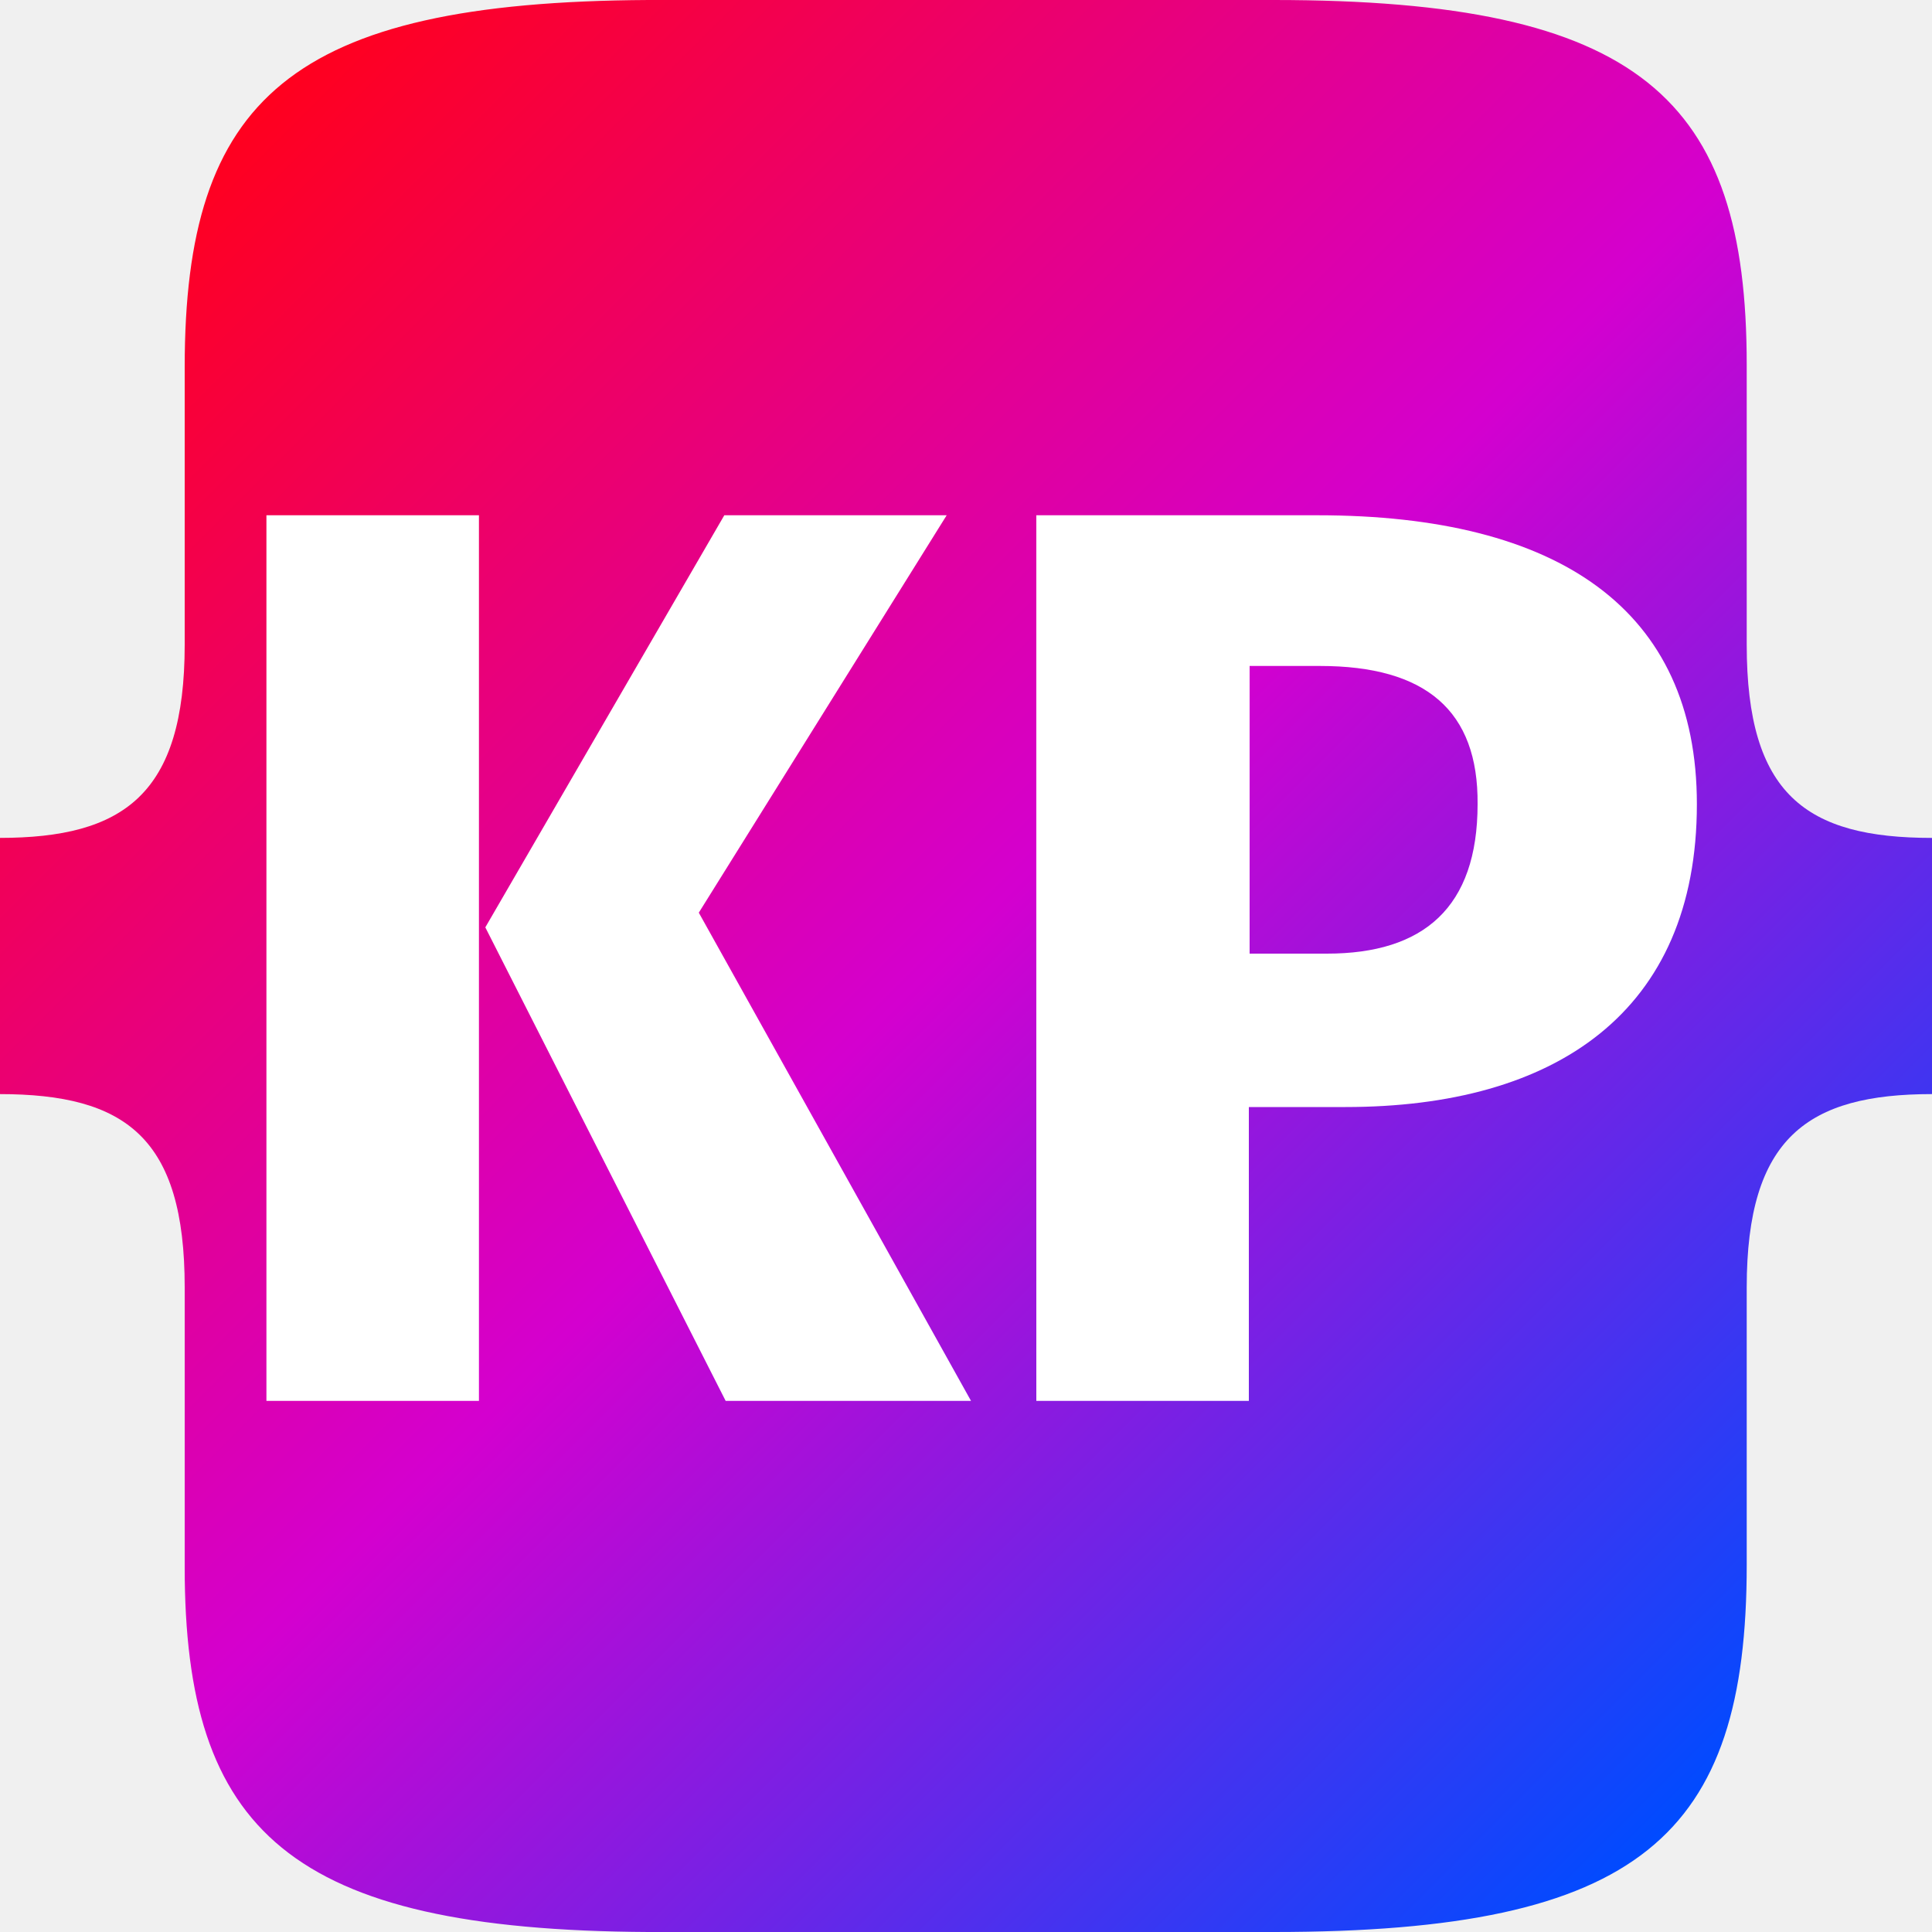
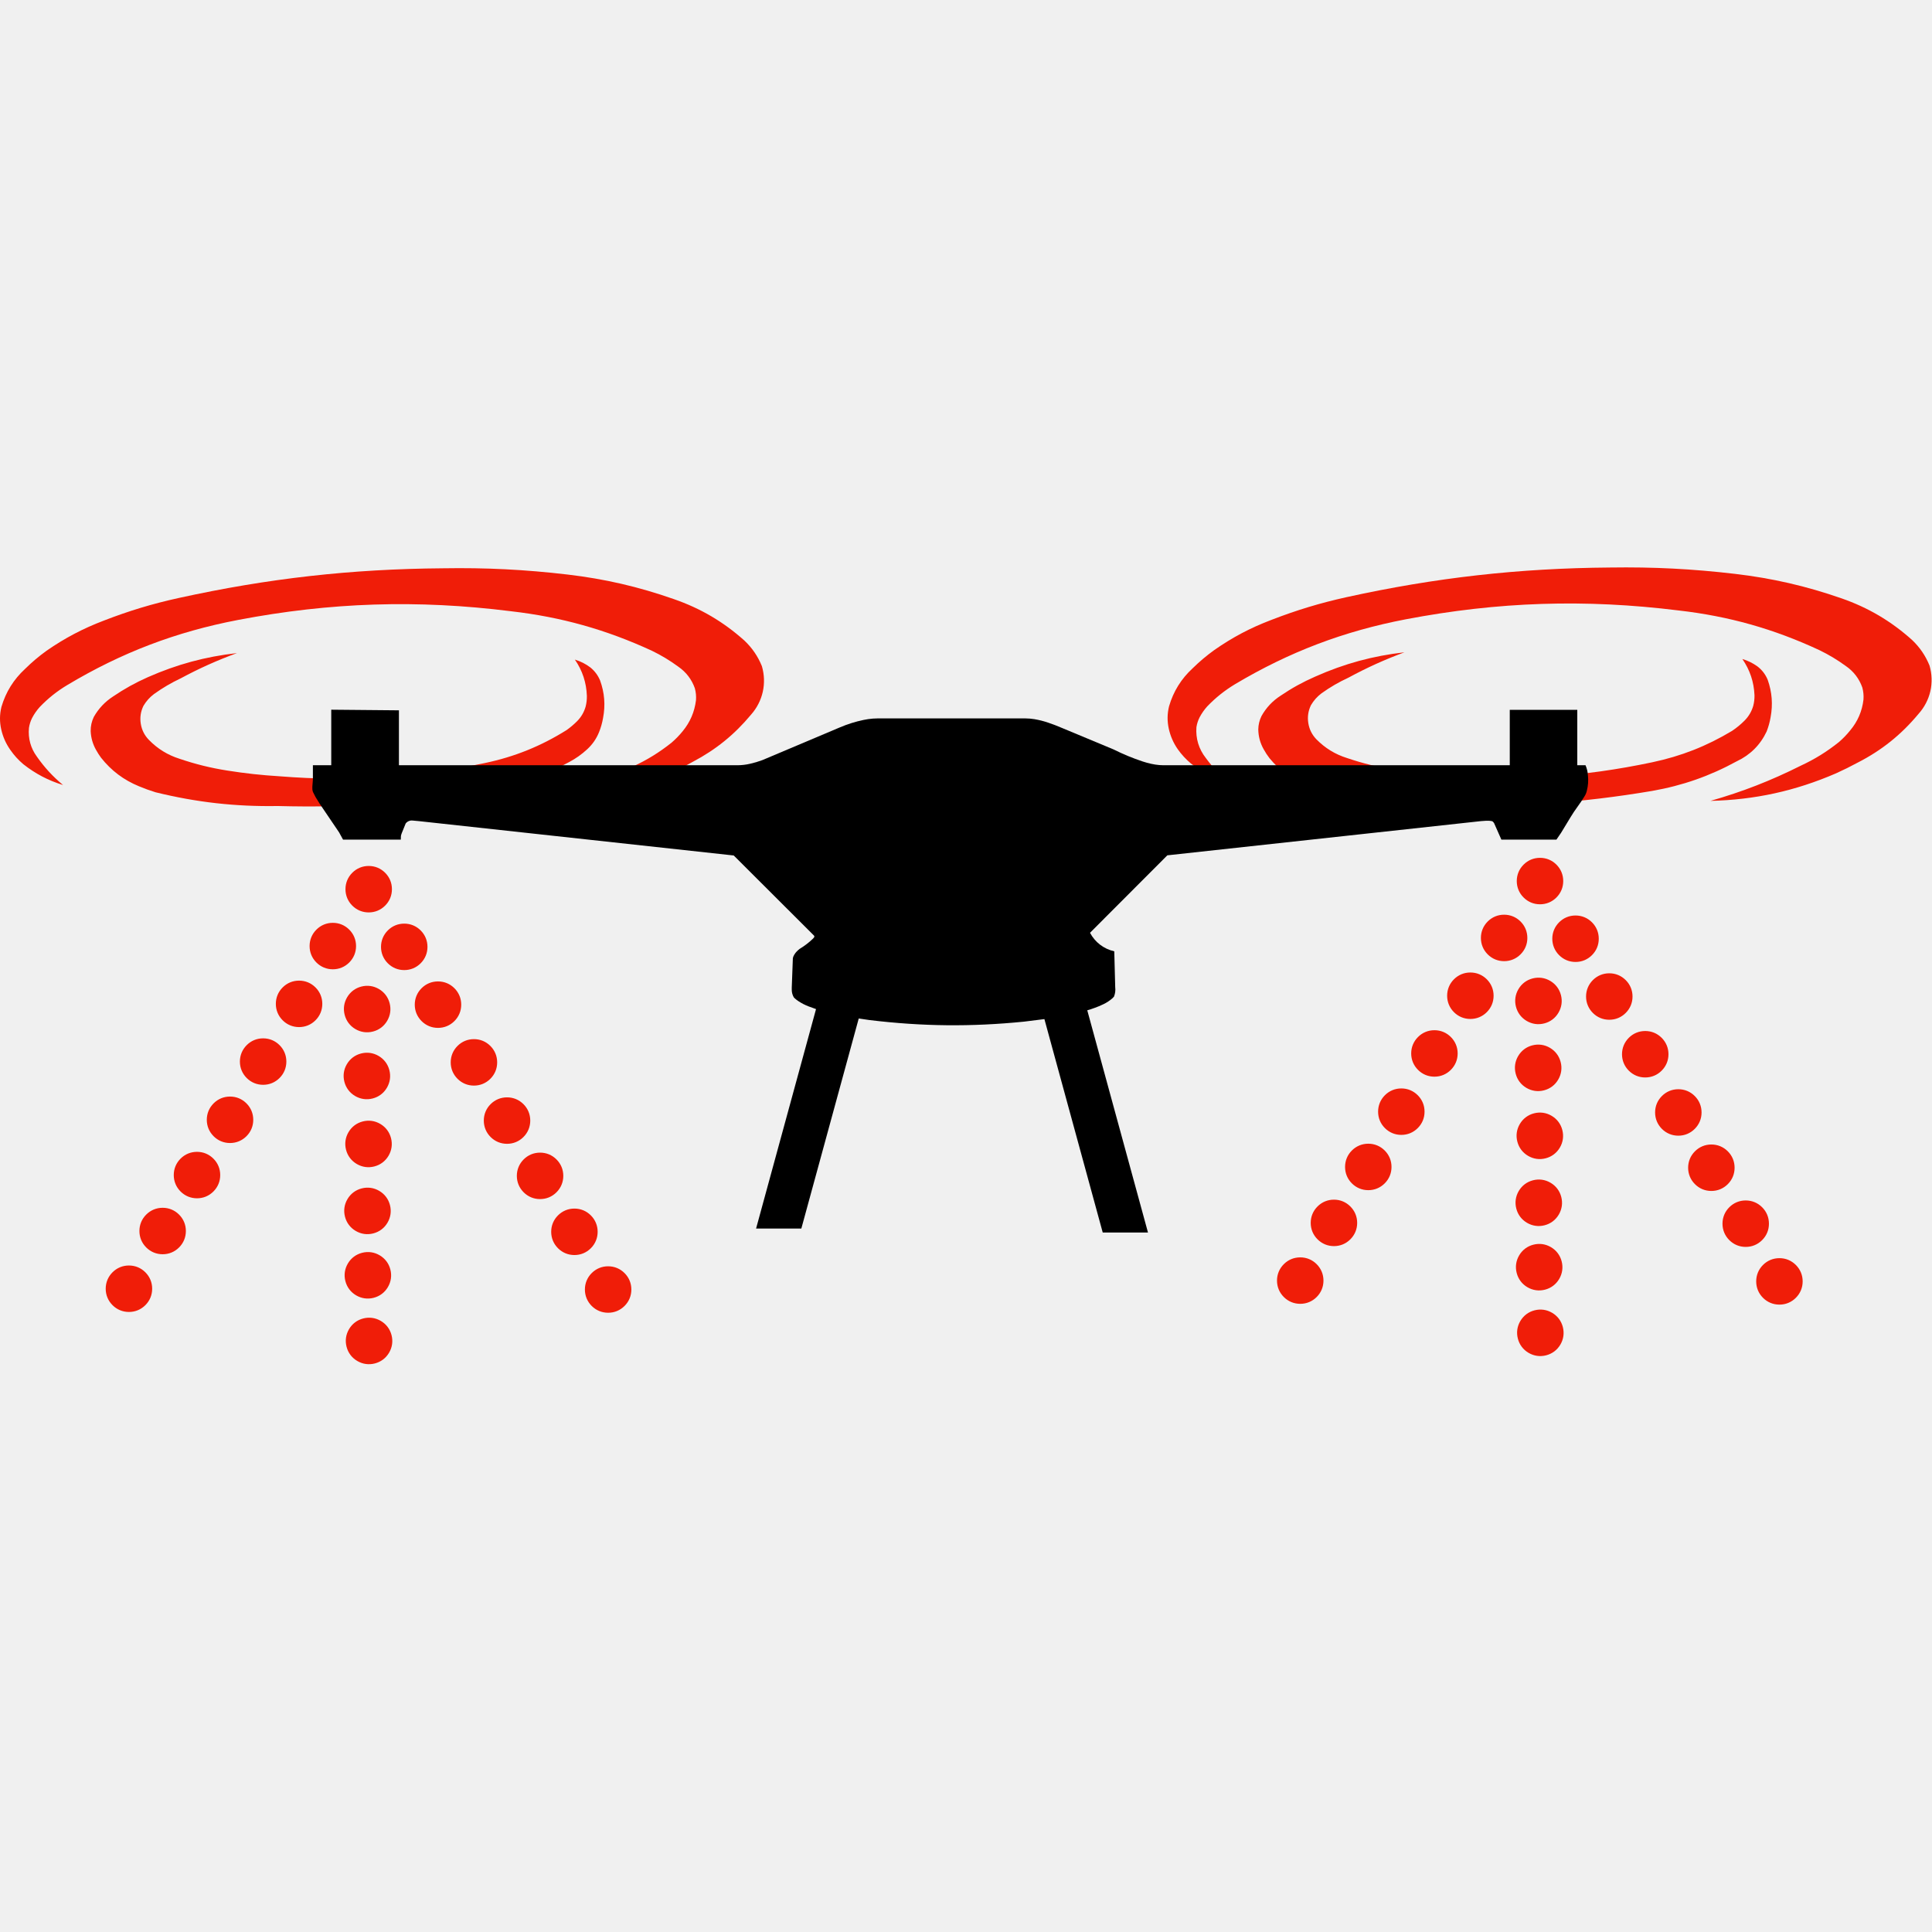
- <svg xmlns="http://www.w3.org/2000/svg" width="100" height="100" viewBox="0 0 100 100">
-   <defs>
-     <style>
-       .cls-1 {
-         fill: url(#linear-gradient);
-       }
- 
-       .cls-2 {
-         fill: #fff;
-       }
-     </style>
-     <linearGradient id="linear-gradient" x1="9.44" y1="9.43" x2="90.57" y2="90.57" gradientUnits="userSpaceOnUse">
-       <stop offset="0" stop-color="#ff001e" />
-       <stop offset="0.49" stop-color="#d400cf" />
-       <stop offset="1" stop-color="#004bff" />
-     </linearGradient>
-   </defs>
-   <g id="Layer_2" data-name="Layer 2">
-     <g id="Layer_1-2" data-name="Layer 1">
-       <g>
-         <path class="cls-1" d="M90.41,33.37V18.88C90.41,5.1,84.9,0,65.92,0H33.56c-18.55.1-24,5.13-24,19V33.37c0,7.75-3.16,10-9.59,10V56.63c6.53,0,9.59,2.25,9.59,10V81.12c0,13.65,5.42,18.78,24,18.88H65.92c19,0,24.49-5,24.49-19V66.63c0-7.75,3.16-10,9.59-10V43.37C93.47,43.37,90.41,41.12,90.41,33.37Z" />
-         <g>
-           <path class="cls-2" d="M24.79,72.51h-11V26.67h11ZM25.12,48,37.49,26.67H49L36.17,47.24,50.26,72.51H37.56Z" />
-           <path class="cls-2" d="M69.64,57.3h-5V72.51h-11V26.67H68.19c12.5,0,19.64,4.89,19.64,14.95C87.83,52.4,80.49,57.3,69.64,57.3ZM68.32,34.47H64.68V49.36h4c5,0,7.8-2.38,7.8-7.74C76.52,36.79,73.81,34.47,68.32,34.47Z" />
-         </g>
-       </g>
-     </g>
+ <svg xmlns="http://www.w3.org/2000/svg" clip-rule="evenodd" fill-rule="evenodd" stroke-linejoin="round" stroke-miterlimit="2" viewBox="0 0 975 975">
+   <g fill-rule="nonzero" transform="translate(-589.681 120.916)">
+     <path d="m1210.74 274.935c-7.46-2.347-13.87-5.717-20.04-10.536-2.58-2.178-4.69-4.456-6.65-7.208-2.22-3.212-3.67-6.528-4.53-10.334-.84-3.84-.8-7.517.13-11.336 2.21-7.535 6.13-13.848 11.9-19.169 3.5-3.426 6.91-6.304 10.87-9.174 9.25-6.471 18.41-11.304 28.97-15.292 12.64-4.894 24.46-8.472 37.69-11.405 45.1-9.921 87.06-14.644 133.24-14.995 21.69-.323 41.44.683 62.99 3.209 18.84 2.223 35.76 6.111 53.68 12.337 13.49 4.703 24.92 11.438 35.57 20.957 3.95 3.742 6.81 7.926 8.87 12.962 2.53 8.63.45 17.742-5.57 24.417-8.7 10.474-18.57 18.387-30.69 24.582-3.69 1.993-7.11 3.685-10.93 5.411-20.59 8.906-40.93 13.366-63.36 13.896 16.18-4.624 30.5-10.203 45.54-17.744 7.11-3.299 13.21-7.079 19.33-11.971 2.11-1.833 3.88-3.672 5.64-5.852 3.8-4.528 6.03-9.702 6.71-15.578.15-2.109-.04-4.049-.59-6.091-1.6-4.491-4.39-8.114-8.31-10.821-4.34-3.158-8.54-5.679-13.36-8.022-23.11-10.756-45.73-17.131-71.05-20.021-47.2-5.853-91-4.43-137.72 4.473-31.27 5.997-58.77 16.454-86.13 32.742-5.29 3.211-9.73 6.756-14.03 11.208-1.52 1.712-2.73 3.433-3.81 5.453-.83 1.621-1.34 3.214-1.63 5.009-.43 5.695 1.19 11.042 4.71 15.536 3.74 5.093 7.71 9.312 12.56 13.357zm87.7-66.658c-10.01 3.702-18.87 7.715-28.26 12.797-4.92 2.273-9.2 4.762-13.61 7.913-2.2 1.673-3.91 3.595-5.31 5.984-1.39 2.87-1.83 5.883-1.33 9.029.5 3.145 1.86 5.871 4.07 8.166 4.42 4.493 9.47 7.584 15.49 9.476 8.07 2.727 15.63 4.585 24.05 5.916 9.08 1.437 17.39 2.346 26.57 2.902 35.61 2.832 68.38.715 103.33-6.674 14.65-3.092 27.51-8.148 40.34-15.857 2.33-1.565 4.31-3.196 6.3-5.185 2.11-2.133 3.54-4.564 4.39-7.444.46-1.801.66-3.496.63-5.354-.29-6.713-2.31-12.759-6.12-18.293 2.74.834 5.11 1.987 7.46 3.626 2.42 1.826 4.18 4.092 5.33 6.894 2.19 6.204 2.66 12.393 1.46 18.859-.44 2.539-1.07 4.809-2 7.209-3.17 6.732-8.27 11.833-15 14.995-13.74 7.508-27.37 12.286-42.79 14.997-35.54 6.005-68.4 8.278-104.43 7.224-20.71.303-39.59-1.721-59.77-6.41-3.57-1.023-6.76-2.139-10.18-3.562-7.46-3.052-13.56-7.536-18.69-13.74-1.14-1.486-2.08-2.914-2.98-4.554-1.76-3.143-2.64-6.408-2.71-10.008.05-2.391.57-4.56 1.61-6.715 2.4-4.281 5.56-7.641 9.69-10.312 5.68-3.853 11.18-6.881 17.47-9.631 14.71-6.538 29-10.431 44.99-12.248zm-64.31 317.071c0-3.166 1.2-6.052 3.44-8.29 2.23-2.238 5.12-3.434 8.29-3.434 3.16-.002 6.05 1.194 8.29 3.434 2.23 2.238 3.43 5.124 3.43 8.29 0 3.165-1.2 6.051-3.43 8.29-2.24 2.238-5.13 3.433-8.29 3.433-3.17 0-6.05-1.196-8.29-3.433-2.24-2.239-3.44-5.125-3.44-8.29zm17.01-29.123c0-3.165 1.2-6.053 3.44-8.289 2.23-2.239 5.12-3.434 8.29-3.434 3.16-.002 6.05 1.193 8.28 3.433 2.24 2.238 3.44 5.125 3.44 8.29s-1.2 6.051-3.44 8.29c-2.23 2.238-5.12 3.434-8.28 3.434-3.17-.005-6.05-1.199-8.29-3.435-2.24-2.238-3.44-5.124-3.44-8.289zm248.27 29.522c0 3.165-1.2 6.052-3.44 8.29-2.24 2.239-5.12 3.434-8.29 3.434-3.16-.001-6.05-1.195-8.29-3.434-2.24-2.238-3.43-5.125-3.43-8.29s1.19-6.051 3.43-8.29c2.24-2.238 5.13-3.433 8.29-3.433 3.17-.001 6.05 1.195 8.29 3.433s3.44 5.125 3.44 8.29zm-17.02-29.122c.01 3.165-1.19 6.052-3.43 8.289-2.24 2.239-5.12 3.434-8.29 3.434-3.16 0-6.05-1.195-8.29-3.434-2.24-2.238-3.43-5.124-3.43-8.289 0-3.166 1.19-6.052 3.43-8.29s5.13-3.434 8.29-3.434c3.17.002 6.05 1.197 8.29 3.434 2.24 2.238 3.43 5.124 3.43 8.29zm-106.05-4.596c-1.61 2.728-4.1 4.608-7.17 5.398-3.06.792-6.16.356-8.89-1.251-2.72-1.608-4.6-4.103-5.39-7.168s-.36-6.158 1.25-8.885c1.61-2.726 4.1-4.604 7.17-5.397 3.06-.792 6.15-.357 8.88 1.251 2.73 1.607 4.61 4.102 5.4 7.167s.35 6.158-1.25 8.885zm.2 32.499c-1.61 2.728-4.11 4.608-7.17 5.399-3.07.79-6.16.354-8.89-1.253-2.72-1.608-4.6-4.103-5.39-7.168-.79-3.064-.36-6.158 1.25-8.885 1.6-2.728 4.1-4.608 7.17-5.398 3.06-.792 6.15-.356 8.88 1.251 2.73 1.608 4.61 4.104 5.4 7.169s.35 6.158-1.25 8.885zm.59 33.127c-1.61 2.727-4.11 4.607-7.17 5.398-3.07.792-6.16.356-8.89-1.251-2.72-1.608-4.6-4.103-5.39-7.169-.79-3.064-.36-6.157 1.25-8.884 1.61-2.728 4.1-4.608 7.17-5.398 3.06-.792 6.16-.356 8.88 1.251 2.73 1.608 4.61 4.104 5.4 7.168.79 3.065.36 6.159-1.25 8.885zm-22-233.937c0-3.165 1.2-6.052 3.44-8.29 2.23-2.238 5.12-3.434 8.29-3.434 3.16 0 6.05 1.196 8.29 3.434 2.23 2.238 3.43 5.125 3.43 8.29s-1.2 6.051-3.43 8.29c-2.24 2.238-5.13 3.433-8.29 3.433-3.17 0-6.06-1.195-8.29-3.433-2.24-2.239-3.44-5.125-3.44-8.29zm-69.98 116.375c0-3.165 1.2-6.051 3.43-8.29 2.24-2.238 5.13-3.433 8.29-3.433 3.17 0 6.05 1.196 8.29 3.434s3.44 5.124 3.43 8.289c.01 3.166-1.19 6.054-3.43 8.29-2.24 2.238-5.12 3.434-8.29 3.434-3.16.002-6.05-1.194-8.29-3.434-2.24-2.238-3.43-5.124-3.43-8.29zm51.88-87.674c0-3.166 1.19-6.051 3.43-8.29 2.24-2.238 5.12-3.434 8.29-3.434 3.16.002 6.05 1.197 8.29 3.434 2.24 2.238 3.43 5.124 3.43 8.29.01 3.165-1.19 6.053-3.43 8.289-2.24 2.239-5.13 3.435-8.29 3.435-3.17-.001-6.05-1.196-8.29-3.434-2.24-2.239-3.43-5.125-3.43-8.29zm-17.04 29.169c0-3.166 1.2-6.052 3.43-8.29 2.24-2.238 5.13-3.434 8.29-3.434 3.17-.002 6.06 1.194 8.3 3.434 2.23 2.238 3.43 5.124 3.43 8.29 0 3.165-1.2 6.05-3.43 8.29-2.24 2.238-5.13 3.433-8.3 3.433-3.16 0-6.05-1.195-8.29-3.434-2.23-2.238-3.43-5.124-3.43-8.289zm-18.14 29.125c0-3.166 1.2-6.052 3.44-8.29 2.23-2.238 5.12-3.434 8.29-3.434 3.16-.002 6.05 1.194 8.29 3.434 2.23 2.238 3.43 5.124 3.43 8.29 0 3.165-1.2 6.05-3.44 8.29-2.23 2.238-5.12 3.433-8.28 3.433-3.17 0-6.06-1.195-8.29-3.433-2.24-2.239-3.44-5.125-3.44-8.29zm-33.37 57.275c0-3.165 1.19-6.052 3.43-8.29s5.13-3.434 8.29-3.434c3.17.002 6.05 1.197 8.29 3.434 2.24 2.238 3.43 5.125 3.43 8.29s-1.19 6.052-3.43 8.289c-2.24 2.239-5.12 3.435-8.29 3.435-3.16 0-6.05-1.196-8.29-3.434s-3.43-5.125-3.43-8.29zm179.91-27.495c0 3.165-1.2 6.051-3.44 8.29-2.23 2.238-5.12 3.433-8.29 3.433-3.16 0-6.05-1.195-8.29-3.433-2.23-2.238-3.43-5.125-3.43-8.29s1.2-6.052 3.44-8.29c2.23-2.238 5.12-3.434 8.28-3.434 3.17 0 6.06 1.196 8.29 3.434 2.24 2.238 3.44 5.125 3.44 8.29zm-51.88-87.674c.01 3.165-1.19 6.052-3.43 8.289-2.24 2.238-5.12 3.434-8.29 3.434-3.17.004-6.05-1.192-8.29-3.433-2.24-2.239-3.43-5.125-3.44-8.29.01-3.166 1.2-6.05 3.44-8.291 2.24-2.238 5.12-3.433 8.29-3.433 3.16.002 6.05 1.197 8.29 3.434 2.24 2.238 3.43 5.124 3.43 8.29zm17.04 29.168c0 3.166-1.2 6.053-3.44 8.29-2.23 2.238-5.12 3.434-8.29 3.434-3.16.002-6.05-1.194-8.29-3.434-2.23-2.238-3.43-5.124-3.43-8.29 0-3.165 1.2-6.051 3.43-8.29 2.24-2.238 5.13-3.433 8.29-3.433 3.17.002 6.05 1.197 8.29 3.434 2.24 2.238 3.44 5.124 3.44 8.289zm18.14 29.125c0 3.166-1.2 6.053-3.44 8.29-2.23 2.238-5.12 3.434-8.29 3.434-3.16.002-6.05-1.194-8.29-3.434-2.24-2.238-3.43-5.124-3.43-8.29 0-3.165 1.2-6.05 3.43-8.29 2.24-2.238 5.13-3.433 8.29-3.433 3.17.002 6.05 1.197 8.29 3.434 2.24 2.238 3.44 5.124 3.44 8.289zm33.37 57.276c0 3.165-1.19 6.051-3.43 8.289s-5.13 3.434-8.29 3.434c-3.17.002-6.06-1.194-8.29-3.433-2.24-2.239-3.44-5.125-3.44-8.29 0-3.166 1.2-6.051 3.44-8.291 2.24-2.238 5.12-3.433 8.29-3.433 3.16 0 6.05 1.196 8.29 3.434s3.43 5.124 3.43 8.29zm-88.89-78.229c-1.6 2.729-4.1 4.608-7.16 5.398-3.07.791-6.16.356-8.89-1.252-2.72-1.607-4.6-4.102-5.4-7.167-.79-3.065-.35-6.158 1.26-8.885 1.6-2.728 4.1-4.608 7.16-5.398 3.07-.792 6.16-.356 8.89 1.251 2.73 1.608 4.6 4.103 5.4 7.168.79 3.065.35 6.158-1.26 8.885zm-.14 33.777c-1.6 2.729-4.1 4.609-7.16 5.398-3.07.792-6.16.356-8.89-1.252-2.73-1.607-4.61-4.103-5.4-7.168-.79-3.064-.35-6.158 1.25-8.884 1.61-2.728 4.1-4.608 7.17-5.399s6.16-.355 8.89 1.252c2.72 1.607 4.6 4.103 5.39 7.168.8 3.065.36 6.158-1.25 8.885zm.84 34.302c-1.61 2.726-4.11 4.605-7.17 5.397-3.07.792-6.16.356-8.88-1.251-2.73-1.607-4.61-4.102-5.4-7.167-.8-3.065-.36-6.158 1.25-8.885 1.61-2.726 4.1-4.605 7.17-5.398 3.06-.792 6.16-.356 8.88 1.251 2.73 1.608 4.61 4.103 5.4 7.168s.36 6.158-1.25 8.885z" fill="#f01d08" />
+     <path d="m621.49 275.249c-7.468-2.295-13.878-5.652-20.019-10.482-2.577-2.19-4.663-4.487-6.597-7.262-2.226-3.188-3.691-6.486-4.565-10.276-.866-3.855-.837-7.553.089-11.394 2.225-7.523 6.141-13.824 11.901-19.151 3.491-3.435 6.901-6.319 10.867-9.193 9.283-6.431 18.444-11.248 29.003-15.251 12.62-4.896 24.437-8.463 37.658-11.365 45.126-9.921 87.114-14.644 133.316-14.996 21.681-.361 41.414.626 62.949 3.15 18.836 2.22 35.746 6.127 53.645 12.396 13.493 4.677 24.931 11.394 35.588 20.899 3.942 3.735 6.8 7.913 8.852 12.94 2.528 8.647.484 17.759-5.496 24.496-8.325 10.015-17.718 17.631-29.237 23.706-4.193 2.331-8.089 4.298-12.454 6.288-20.593 8.831-40.885 13.288-63.283 13.897 16.177-4.664 30.495-10.267 45.539-17.823 7.086-3.289 13.177-7.048 19.293-11.909 2.121-1.83 3.904-3.663 5.673-5.835 3.761-4.577 5.979-9.747 6.705-15.627.15-2.092-.035-4.019-.579-6.044-1.608-4.501-4.391-8.136-8.315-10.864-4.329-3.177-8.526-5.71-13.355-8.058-23.158-10.687-45.797-17.033-71.135-19.942-47.192-5.92-90.996-4.521-137.713 4.397-31.282 5.982-58.8 16.467-86.131 32.819-5.301 3.18-9.738 6.718-14.017 11.18-1.52 1.717-2.717 3.444-3.792 5.471-.809 1.626-1.313 3.222-1.584 5.018-.503 5.285.884 10.281 4.039 14.55 3.846 5.475 8.009 9.989 13.155 14.265zm21.537 254.201c.002-3.165 1.198-6.05 3.435-8.29 2.238-2.238 5.125-3.433 8.29-3.433s6.051 1.195 8.29 3.434c2.238 2.238 3.433 5.124 3.433 8.289.001 3.167-1.195 6.053-3.433 8.29-2.238 2.239-5.125 3.434-8.29 3.434-3.166.002-6.053-1.194-8.291-3.434-2.238-2.237-3.434-5.123-3.434-8.29zm66.242-320.781c-10.036 3.677-18.925 7.666-28.343 12.72-4.893 2.311-9.153 4.815-13.551 7.967-2.191 1.661-3.89 3.564-5.294 5.928-1.406 2.864-1.86 5.884-1.356 9.035.504 3.15 1.876 5.878 4.105 8.161 4.411 4.518 9.463 7.628 15.483 9.532 8.074 2.738 15.629 4.603 24.05 5.936 9.081 1.439 17.399 2.348 26.577 2.905 35.605 2.825 68.379.709 103.325-6.673 15.087-3.166 28.31-8.494 41.378-16.671 1.929-1.378 3.581-2.775 5.259-4.45 2.088-2.117 3.501-4.53 4.325-7.388.456-1.821.652-3.533.622-5.411-.239-6.709-2.24-12.764-6.045-18.294 2.905.871 5.409 2.139 7.831 3.965 2.195 1.8 3.789 3.938 4.887 6.557 2.244 6.211 2.738 12.434 1.503 18.921-.445 2.548-1.092 4.824-2.053 7.225-1.373 3.353-3.303 6.13-5.967 8.587-2.808 2.584-5.662 4.61-9.028 6.408-13.709 7.511-27.317 12.288-42.712 14.997-35.55 5.921-68.398 8.193-104.425 7.223-21.385.349-40.883-1.845-61.656-6.935-2.928-.905-5.55-1.856-8.378-3.036-7.708-3.161-13.979-7.885-19.143-14.421-.952-1.303-1.743-2.541-2.527-3.952-1.659-2.971-2.535-6.034-2.699-9.433-.031-2.562.488-4.903 1.598-7.212 2.447-4.277 5.621-7.636 9.753-10.32 5.7-3.863 11.198-6.912 17.493-9.701 14.714-6.494 29.007-10.361 44.988-12.17zm-49.231 291.659c-.004-3.165 1.192-6.053 3.432-8.289 2.238-2.239 5.124-3.435 8.29-3.435 3.166-.002 6.053 1.194 8.29 3.434 2.239 2.238 3.434 5.125 3.434 8.29-.002 3.165-1.197 6.051-3.434 8.29-2.239 2.238-5.125 3.433-8.29 3.433-3.165-.004-6.048-1.199-8.288-3.434-2.238-2.238-3.434-5.124-3.434-8.289zm248.263 29.522c.001 3.166-1.195 6.052-3.434 8.291-2.238 2.237-5.124 3.433-8.29 3.433-3.165-.001-6.051-1.196-8.289-3.433-2.239-2.24-3.434-5.125-3.434-8.291 0-3.165 1.196-6.051 3.434-8.29 2.238-2.238 5.124-3.434 8.289-3.434 3.166 0 6.052 1.196 8.29 3.434 2.239 2.238 3.434 5.125 3.434 8.29zm-17.011-29.123c0 3.166-1.196 6.052-3.434 8.29s-5.124 3.434-8.29 3.434c-3.165-.002-6.05-1.197-8.289-3.434-2.238-2.238-3.433-5.124-3.433-8.29-.002-3.165 1.193-6.052 3.432-8.289 2.239-2.238 5.125-3.434 8.29-3.434 3.166 0 6.052 1.196 8.29 3.434s3.434 5.124 3.434 8.289zm-127.263-172.906c0-3.166 1.196-6.052 3.434-8.29s5.125-3.434 8.29-3.434 6.051 1.196 8.29 3.434c2.238 2.238 3.433 5.124 3.433 8.29 0 3.165-1.195 6.051-3.433 8.289-2.239 2.239-5.125 3.434-8.29 3.434s-6.052-1.195-8.29-3.434c-2.238-2.238-3.434-5.124-3.434-8.289zm21.205 168.311c-1.606 2.728-4.102 4.608-7.168 5.398-3.064.792-6.158.356-8.885-1.251-2.727-1.608-4.606-4.103-5.398-7.168-.792-3.064-.357-6.158 1.251-8.885 1.607-2.728 4.102-4.607 7.167-5.398 3.065-.792 6.159-.356 8.886 1.251 2.727 1.608 4.606 4.103 5.398 7.168.792 3.064.356 6.158-1.251 8.885zm.2 32.498c-1.605 2.729-4.102 4.61-7.168 5.399-3.065.791-6.159.355-8.886-1.252-2.727-1.608-4.606-4.104-5.397-7.168-.791-3.065-.356-6.158 1.252-8.885 1.606-2.728 4.102-4.608 7.167-5.398 3.065-.792 6.159-.356 8.886 1.251 2.727 1.608 4.606 4.103 5.397 7.168.792 3.065.356 6.159-1.251 8.885zm-91.39-84.434c.004-3.165 1.2-6.05 3.436-8.29 2.238-2.238 5.125-3.434 8.29-3.434 3.165.001 6.051 1.197 8.289 3.435 2.237 2.238 3.433 5.124 3.432 8.289.005 3.166-1.191 6.053-3.431 8.29-2.238 2.238-5.125 3.434-8.29 3.434-3.166.004-6.055-1.192-8.291-3.434-2.239-2.238-3.434-5.124-3.435-8.29zm91.981 117.562c-1.609 2.726-4.104 4.604-7.169 5.398-3.065.791-6.158.356-8.885-1.252-2.727-1.607-4.606-4.103-5.397-7.168-.792-3.064-.356-6.158 1.252-8.884 1.606-2.728 4.102-4.608 7.167-5.398 3.065-.792 6.159-.356 8.886 1.251 2.726 1.608 4.606 4.103 5.398 7.168s.356 6.158-1.252 8.885zm-40.102-205.236c-.002-3.166 1.193-6.052 3.433-8.29 2.238-2.238 5.124-3.434 8.289-3.434 3.166 0 6.052 1.195 8.29 3.434 2.238 2.238 3.434 5.124 3.434 8.29 0 3.165-1.195 6.051-3.434 8.289-2.238 2.239-5.124 3.434-8.29 3.434-3.165-.002-6.049-1.197-8.289-3.434-2.238-2.238-3.433-5.124-3.433-8.289zm-17.034 29.169c-.001-3.166 1.195-6.052 3.433-8.29s5.125-3.434 8.29-3.434c3.166-.002 6.053 1.194 8.291 3.433s3.434 5.125 3.434 8.291c-.002 3.165-1.198 6.05-3.435 8.29-2.238 2.238-5.125 3.433-8.29 3.433s-6.051-1.196-8.29-3.434c-2.238-2.238-3.433-5.124-3.433-8.289zm-18.141 29.124c.002-3.165 1.198-6.05 3.435-8.29 2.238-2.238 5.124-3.433 8.29-3.433 3.165 0 6.051 1.196 8.289 3.434s3.434 5.124 3.434 8.289c0 3.166-1.195 6.052-3.434 8.29-2.238 2.239-5.124 3.434-8.289 3.434-3.166.002-6.054-1.194-8.291-3.433-2.238-2.239-3.434-5.125-3.434-8.291zm-33.374 57.276c-.003-3.166 1.193-6.053 3.432-8.29 2.238-2.238 5.125-3.434 8.29-3.434s6.052 1.196 8.29 3.434 3.434 5.124 3.434 8.29c0 3.165-1.196 6.051-3.434 8.29-2.238 2.238-5.125 3.433-8.29 3.433-3.165-.002-6.05-1.197-8.289-3.434-2.238-2.238-3.434-5.124-3.433-8.289zm179.912-27.495c-.002 3.165-1.198 6.05-3.435 8.29-2.238 2.238-5.124 3.433-8.29 3.433-3.165 0-6.051-1.195-8.29-3.433-2.238-2.239-3.433-5.125-3.433-8.29 0-3.166 1.195-6.052 3.433-8.29 2.239-2.238 5.125-3.434 8.29-3.434 3.166-.002 6.053 1.194 8.291 3.434 2.238 2.238 3.434 5.124 3.434 8.29zm-51.877-87.675c0 3.166-1.196 6.052-3.433 8.29-2.238 2.238-5.125 3.434-8.29 3.434-3.166.002-6.053-1.194-8.291-3.434-2.238-2.238-3.434-5.124-3.434-8.29.002-3.165 1.198-6.05 3.435-8.29 2.238-2.238 5.125-3.433 8.29-3.433s6.051 1.195 8.29 3.433c2.237 2.239 3.433 5.125 3.433 8.29zm17.035 29.169c0 3.165-1.196 6.052-3.434 8.29s-5.125 3.434-8.29 3.434c-3.166.002-6.054-1.194-8.29-3.434-2.239-2.238-3.434-5.125-3.434-8.29.002-3.165 1.196-6.051 3.434-8.29 2.239-2.238 5.125-3.433 8.29-3.433s6.052 1.195 8.29 3.433c2.238 2.239 3.434 5.125 3.434 8.29zm18.138 29.125c.005 3.166-1.191 6.053-3.431 8.289-2.238 2.239-5.125 3.435-8.29 3.435-3.166.002-6.053-1.194-8.291-3.434-2.238-2.238-3.434-5.124-3.434-8.29.002-3.165 1.197-6.051 3.435-8.29 2.238-2.238 5.124-3.434 8.29-3.434 3.165.001 6.05 1.197 8.289 3.435 2.237 2.238 3.432 5.124 3.432 8.289zm33.376 57.275c0 3.166-1.196 6.052-3.434 8.29s-5.125 3.434-8.29 3.434-6.051-1.196-8.29-3.434c-2.238-2.238-3.433-5.124-3.434-8.29 0-3.165 1.195-6.051 3.434-8.289 2.238-2.239 5.125-3.434 8.29-3.434s6.051 1.196 8.29 3.434c2.238 2.238 3.434 5.124 3.434 8.289zm-88.886-78.228c-1.606 2.729-4.103 4.609-7.169 5.398-3.065.792-6.159.356-8.886-1.252-2.726-1.608-4.605-4.103-5.396-7.168s-.355-6.158 1.252-8.884c1.609-2.726 4.104-4.605 7.168-5.398 3.064-.792 6.157-.356 8.884 1.251 2.727 1.608 4.606 4.103 5.398 7.168s.356 6.158-1.251 8.885zm-.143 33.777c-1.608 2.727-4.103 4.606-7.168 5.397-3.065.792-6.159.356-8.886-1.251s-4.606-4.103-5.397-7.168c-.792-3.065-.356-6.158 1.251-8.885s4.103-4.607 7.168-5.398 6.158-.356 8.885 1.252c2.727 1.607 4.607 4.103 5.398 7.168.792 3.064.356 6.158-1.251 8.885zm.835 34.302c-1.606 2.728-4.103 4.607-7.168 5.398s-6.159.356-8.886-1.252c-2.726-1.608-4.604-4.103-5.397-7.167-.791-3.065-.355-6.159 1.252-8.886s4.103-4.606 7.168-5.398c3.065-.791 6.158-.355 8.886 1.252 2.726 1.607 4.605 4.103 5.397 7.167.791 3.065.356 6.159-1.252 8.886z" fill="#f01d08" />
+     <path d="m1138.38 388.941 30.64 112.138h-22.84l-29.43-107.7-10.31 1.287c-26.74 2.674-51.32 2.42-78-.804l-5.39-.792-28.971 106.02h-22.839l30.26-110.764-3.666-1.327c-1.911-.728-3.577-1.583-5.284-2.71-.578-.385-1.081-.769-1.603-1.226-.229-.203-.429-.397-.639-.62-.695-1.185-1.041-2.435-1.055-3.809v-1.167l.549-14.761c.036-.28.1-.531.202-.795.122-.311.254-.586.421-.876.221-.385.444-.722.712-1.075.431-.519.857-.962 1.358-1.414.24-.215.467-.401.726-.594 2.477-1.504 4.583-3.115 6.683-5.113.206-.176.366-.358.526-.576.1-.137.17-.273.22-.43.04-.215-.02-.43-.17-.589l-40.514-40.435-158.847-17.335c-1.09-.084-2.08-.175-3.168-.292-.685-.086-1.334.002-1.971.268-.639.268-1.155.668-1.573 1.22l-1.993 4.911c-.177.457-.303.886-.403 1.366l-.065 1.851h-29.149l-2.003-3.662-9.914-14.641-1.979-3.215c-.46-.816-.847-1.575-1.238-2.427-.102-.225-.174-.438-.228-.679-.058-.266-.095-.511-.116-.783-.032-.447-.037-.855-.015-1.303l.25-3.126.031-.783v-6.908h9.264v-28.03l34.154.313v27.717h170.849c2.178-.015 4.158-.245 6.282-.73 2.228-.5 4.222-1.093 6.362-1.892l39.014-16.477c3.98-1.687 7.74-2.871 11.96-3.762 1.59-.331 3.06-.544 4.68-.68.78-.063 1.5-.091 2.28-.092h74.83c1.55.012 2.97.133 4.5.388 2.43.417 4.62.975 6.96 1.775 2.45.828 4.65 1.674 7.03 2.704l25.81 10.75c4.94 2.453 9.57 4.372 14.8 6.121 1.43.466 2.75.829 4.22 1.161 1.42.316 2.73.518 4.18.646.7.06 1.35.087 2.06.088h174.78v-27.952h34.07v27.952h4.16c.7 1.662 1.09 3.281 1.21 5.081.29 2.663.12 5.135-.53 7.733-.23 1.022-.6 1.918-1.15 2.81l-1.69 2.629-3.76 5.376-1.69 2.673-4.71 7.766-2.36 3.461h-27.79l-3.65-8.264c-.23-.408-.53-.732-.91-1.001-.48-.122-.94-.195-1.44-.23-.59-.04-1.12-.048-1.71-.025l-2.59.186-158.27 17.265-39.03 39.1c2.59 4.81 6.93 8.123 12.25 9.342l.47 18.059c.2 1.666 0 3.229-.61 4.792-.24.304-.49.565-.78.833-1.42 1.244-2.87 2.198-4.57 3.013-1.49.722-2.88 1.304-4.44 1.859-1.25.471-2.41.851-3.7 1.212z" />
  </g>
</svg>
